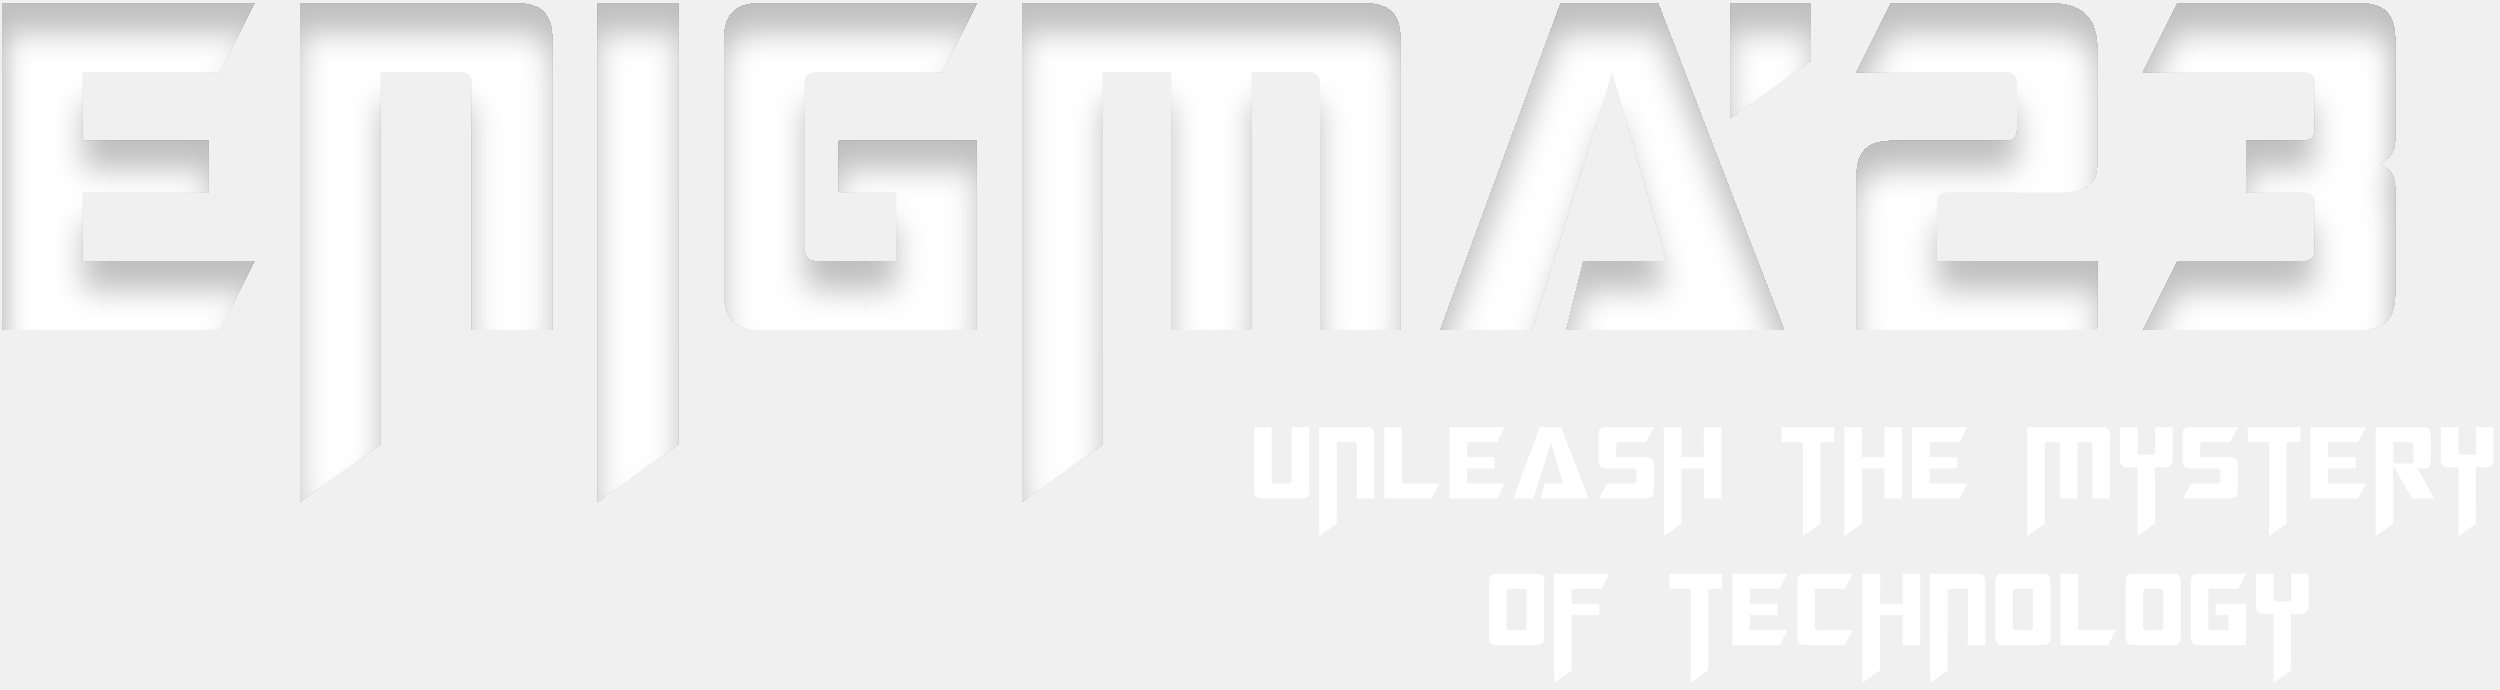
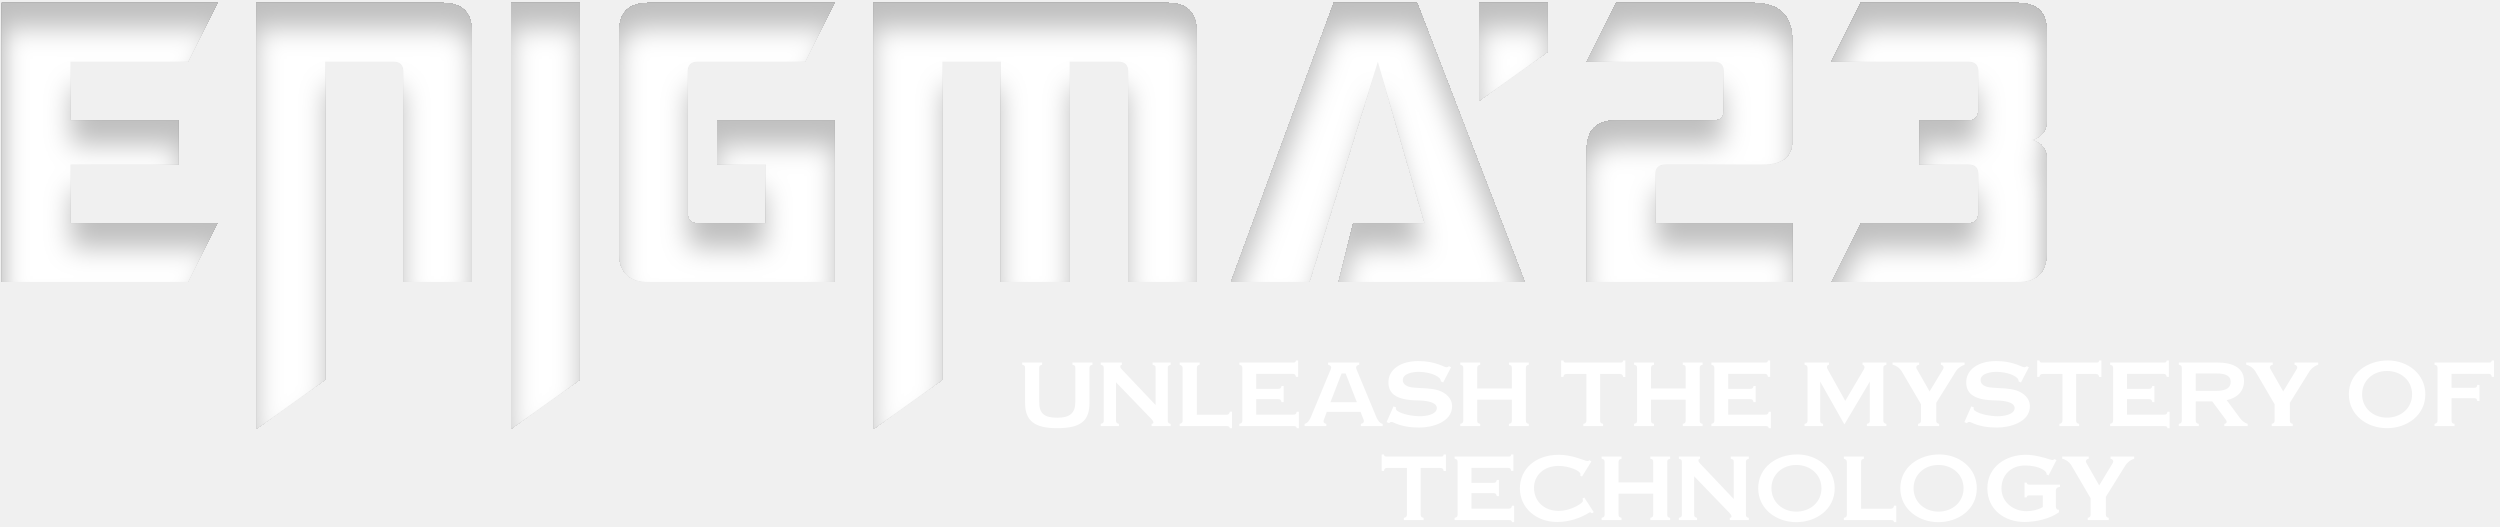
- <svg xmlns="http://www.w3.org/2000/svg" width="341" height="94" viewBox="0 0 341 94" fill="none">
+ <svg xmlns="http://www.w3.org/2000/svg" width="399" height="84" viewBox="0 0 399 84" fill="none">
  <g filter="url(#filter0_i_0_1)">
    <path d="M0.312 0.469H34.688L30 9.844H11.25V19.219H28.438V26.25H11.25V35.625H34.688L30 45H0.312V0.469ZM70.625 0.469C73.75 0.469 75.312 2.031 75.312 5.156V45H64.375V11.406C64.375 10.365 63.854 9.844 62.812 9.844H51.906L51.875 60.625L40.938 68.438V0.469H70.625ZM92.5 60.625L81.562 68.438V0.469H92.531L92.5 60.625ZM98.812 5.156C98.812 2.031 100.375 0.469 103.5 0.469H133.188L128.5 9.844H111.312C110.271 9.844 109.75 10.365 109.75 11.406V34.062C109.75 35.104 110.271 35.625 111.312 35.625H122.25V26.25H114.438V19.219H133.188V45H103.5C100.375 45 98.812 43.438 98.812 40.312V5.156ZM186.312 0.469C189.438 0.469 191 2.031 191 5.156V45H180.062V11.406C180.062 10.365 179.542 9.844 178.5 9.844H170.719V45H159.75V9.844H150.406L150.375 60.625L139.438 68.438V0.469H186.312ZM213.656 45L216 35.625H227.375L219.906 9.844L208.969 45H196.469L212.875 0.469H226.156L243.344 45H213.656ZM247 8.281L236.062 16.094V0.469H247V8.281ZM273.562 19.219C274.604 19.219 275.125 18.698 275.125 17.656V11.406C275.125 10.365 274.604 9.844 273.562 9.844H253.25L257.938 0.469H279.812C283.979 0.469 286.062 2.531 286.062 6.656V22.344C286.062 24.948 284.5 26.25 281.375 26.25H265.75C264.708 26.271 264.188 26.792 264.188 27.812V35.625H286.062L286.031 45H253.25V23.906C253.25 20.781 254.812 19.219 257.938 19.219H273.562ZM306.375 26.25V19.219H314.188C315.208 19.219 315.729 18.698 315.75 17.656V11.406C315.75 10.365 315.229 9.844 314.188 9.844H292.312L297 0.469H322C325.125 0.469 326.688 2.031 326.688 5.156V19.219C326.667 20.781 325.885 21.823 324.344 22.344C325.906 22.865 326.688 23.906 326.688 25.469V40.312C326.625 43.438 325.062 45 322 45H292.312L297 35.625H314.188C315.208 35.625 315.729 35.104 315.75 34.062V27.812C315.75 26.771 315.229 26.25 314.188 26.25H306.375Z" fill="white" />
  </g>
-   <path d="M177.55 68H172.081C171.402 68 171.06 67.658 171.056 66.975L171.049 58.259H173.448V65.607C173.448 65.835 173.562 65.949 173.79 65.949H175.841C176.069 65.949 176.183 65.835 176.183 65.607V58.259H178.575V66.975C178.566 67.658 178.224 68 177.55 68ZM186.437 58.259C187.12 58.259 187.462 58.601 187.462 59.284V68H185.069V60.651C185.069 60.423 184.955 60.31 184.728 60.31H182.342L182.335 71.418L179.942 73.127V58.259H186.437ZM188.829 58.259H191.222V65.949H196.349L195.323 68H188.829V58.259ZM197.716 58.259H205.235L204.21 60.31H200.108V62.36H203.868V63.898H200.108V65.949H205.235L204.21 68H197.716V58.259ZM210.191 68L210.704 65.949H213.192L211.559 60.31L209.166 68H206.432L210.021 58.259H212.926L216.686 68H210.191ZM218.06 59.113C218.06 58.544 218.401 58.259 219.085 58.259H225.579L224.554 60.31H220.794C220.566 60.31 220.452 60.423 220.452 60.651V62.019C220.452 62.246 220.566 62.36 220.794 62.36H224.554C225.237 62.36 225.579 62.702 225.579 63.386V66.975C225.579 67.658 225.237 68 224.554 68H218.06L219.256 65.949H222.845C223.073 65.949 223.187 65.835 223.187 65.607V64.24C223.187 64.012 223.073 63.898 222.845 63.898H219.085C218.401 63.898 218.06 63.557 218.06 62.873V59.113ZM229.339 63.898V71.418L226.946 73.127V58.259H229.346L229.353 62.36H232.415L232.408 58.259H234.801V68H232.415V63.898H229.339ZM245.916 60.31H243.018L243.011 58.259H250.195V60.31H248.309V71.418L245.916 73.127V60.31ZM253.962 63.898V71.418L251.569 73.127V58.259H253.969L253.976 62.36H257.038L257.031 58.259H259.424V68H257.038V63.898H253.962ZM260.798 58.259H268.317L267.292 60.31H263.19V62.36H266.95V63.898H263.19V65.949H268.317L267.292 68H260.798V58.259ZM286.774 58.259C287.458 58.259 287.8 58.601 287.8 59.284V68H285.407V60.651C285.407 60.423 285.293 60.31 285.065 60.31H283.363V68H280.964V60.31H278.92L278.913 71.418L276.521 73.127V58.259H286.774ZM296.345 62.702C296.345 63.386 296.001 63.727 295.312 63.727H293.945L293.952 71.418L291.56 73.127V63.727H290.186C289.507 63.727 289.165 63.386 289.16 62.702L289.167 58.259H291.56V61.677C291.564 61.905 291.678 62.019 291.901 62.019H293.61C293.838 62.019 293.952 61.905 293.952 61.677V58.259H296.345V62.702ZM297.712 59.113C297.712 58.544 298.054 58.259 298.737 58.259H305.231L304.206 60.31H300.446C300.218 60.31 300.104 60.423 300.104 60.651V62.019C300.104 62.246 300.218 62.36 300.446 62.36H304.206C304.89 62.36 305.231 62.702 305.231 63.386V66.975C305.231 67.658 304.89 68 304.206 68H297.712L298.908 65.949H302.497C302.725 65.949 302.839 65.835 302.839 65.607V64.24C302.839 64.012 302.725 63.898 302.497 63.898H298.737C298.054 63.898 297.712 63.557 297.712 62.873V59.113ZM309.504 60.31H306.605L306.599 58.259H313.783V60.31H311.896V71.418L309.504 73.127V60.31ZM315.157 58.259H322.677L321.651 60.31H317.55V62.36H321.31V63.898H317.55V65.949H322.677L321.651 68H315.157V58.259ZM326.437 63.516V71.418L324.044 73.127V58.259H330.538C331.222 58.259 331.563 58.601 331.563 59.284V62.873C331.563 63.557 331.279 63.898 330.709 63.898H329.731L332.076 68H329L326.437 63.516ZM329.171 63.215V60.651C329.171 60.423 329.057 60.31 328.829 60.31H326.437V63.215H329.171ZM340.108 62.702C340.108 63.386 339.764 63.727 339.076 63.727H337.709L337.716 71.418L335.323 73.127V63.727H333.949C333.27 63.727 332.928 63.386 332.924 62.702L332.931 58.259H335.323V61.677C335.328 61.905 335.442 62.019 335.665 62.019H337.374C337.602 62.019 337.716 61.905 337.716 61.677V58.259H340.108V62.702ZM205.502 85.607C205.502 85.835 205.616 85.949 205.844 85.949H207.895C208.122 85.949 208.236 85.835 208.236 85.607V80.651C208.232 80.424 208.118 80.31 207.895 80.31H205.844C205.616 80.31 205.502 80.424 205.502 80.651V85.607ZM210.629 86.975C210.629 87.658 210.287 88 209.604 88H204.135C203.451 88 203.109 87.658 203.109 86.975V79.284C203.109 78.601 203.451 78.259 204.135 78.259H209.604C210.287 78.259 210.629 78.601 210.629 79.284V86.975ZM211.996 78.259H219.516L218.49 80.31H214.389V82.36H218.148V83.898H214.389V91.418L211.996 93.127V78.259ZM230.624 80.31H227.726L227.719 78.259H234.903V80.31H233.017V91.418L230.624 93.127V80.31ZM236.277 78.259H243.797L242.771 80.31H238.67V82.36H242.43V83.898H238.67V85.949H243.797L242.771 88H236.277V78.259ZM245.164 79.284C245.164 78.601 245.506 78.259 246.189 78.259H252.684L251.658 80.31H247.898C247.671 80.31 247.557 80.424 247.557 80.651V85.607C247.557 85.835 247.671 85.949 247.898 85.949H252.684L251.658 88H246.189C245.506 88 245.164 87.658 245.164 86.975V79.284ZM256.443 83.898V91.418L254.051 93.127V78.259H256.45L256.457 82.36H259.52L259.513 78.259H261.905V88H259.52V83.898H256.443ZM269.773 78.259C270.457 78.259 270.799 78.601 270.799 79.284V88H268.406V80.651C268.406 80.424 268.292 80.31 268.064 80.31H265.679L265.672 91.418L263.279 93.127V78.259H269.773ZM274.559 85.607C274.559 85.835 274.673 85.949 274.9 85.949H276.951C277.179 85.949 277.293 85.835 277.293 85.607V80.651C277.288 80.424 277.174 80.31 276.951 80.31H274.9C274.673 80.31 274.559 80.424 274.559 80.651V85.607ZM279.686 86.975C279.686 87.658 279.344 88 278.66 88H273.191C272.508 88 272.166 87.658 272.166 86.975V79.284C272.166 78.601 272.508 78.259 273.191 78.259H278.66C279.344 78.259 279.686 78.601 279.686 79.284V86.975ZM281.053 78.259H283.445V85.949H288.572L287.547 88H281.053V78.259ZM292.332 85.607C292.332 85.835 292.446 85.949 292.674 85.949H294.725C294.952 85.949 295.066 85.835 295.066 85.607V80.651C295.062 80.424 294.948 80.31 294.725 80.31H292.674C292.446 80.31 292.332 80.424 292.332 80.651V85.607ZM297.459 86.975C297.459 87.658 297.117 88 296.434 88H290.965C290.281 88 289.939 87.658 289.939 86.975V79.284C289.939 78.601 290.281 78.259 290.965 78.259H296.434C297.117 78.259 297.459 78.601 297.459 79.284V86.975ZM298.826 79.284C298.826 78.601 299.168 78.259 299.852 78.259H306.346L305.32 80.31H301.561C301.333 80.31 301.219 80.424 301.219 80.651V85.607C301.219 85.835 301.333 85.949 301.561 85.949H303.953V83.898H302.244V82.36H306.346V88H299.852C299.168 88 298.826 87.658 298.826 86.975V79.284ZM314.891 82.702C314.891 83.386 314.547 83.728 313.858 83.728H312.491L312.498 91.418L310.105 93.127V83.728H308.731C308.052 83.728 307.711 83.386 307.706 82.702L307.713 78.259H310.105V81.677C310.11 81.905 310.224 82.019 310.447 82.019H312.156C312.384 82.019 312.498 81.905 312.498 81.677V78.259H314.891V82.702Z" fill="white" />
+   <path d="M174.356 57.864V58.214C173.992 58.298 173.88 58.396 173.88 58.774V64.304C173.88 67.23 172.424 68.336 168.714 68.336C165.088 68.336 163.604 67.146 163.604 64.304V58.774C163.604 58.396 163.52 58.284 163.142 58.214V57.864H166.32V58.214C165.956 58.284 165.858 58.396 165.858 58.774V64.164C165.858 66.026 166.698 66.67 168.728 66.67C170.786 66.67 171.626 65.914 171.626 64.108V58.774C171.626 58.396 171.528 58.284 171.164 58.214V57.864H174.356ZM186.838 67.65V68H183.8V67.65C184.262 67.594 184.066 67.202 183.786 66.894L178.116 61.014V67.09C178.116 67.44 178.172 67.524 178.578 67.65V68H175.68V67.65C176.1 67.552 176.156 67.426 176.156 67.09V58.774C176.156 58.41 176.072 58.298 175.68 58.214V57.864H179.054V58.214C178.886 58.242 178.802 58.326 178.802 58.508C178.802 58.69 178.914 58.844 179.04 58.956L184.43 64.64V58.774C184.43 58.438 184.43 58.354 183.954 58.214V57.864H186.838V58.214C186.418 58.34 186.376 58.452 186.376 58.774V67.09C186.376 67.44 186.46 67.566 186.838 67.65ZM196.63 65.704V68.336H196.28C196.21 68.056 196.098 68 195.72 68H188.272V67.65C188.622 67.566 188.748 67.468 188.748 67.09V58.788C188.748 58.424 188.594 58.312 188.272 58.214V57.864H191.464V58.214C191.1 58.312 191.016 58.396 191.016 58.788V66.194H195.72C196.084 66.194 196.21 66.054 196.28 65.704H196.63ZM207.294 65.718V68.336H206.958C206.902 68.098 206.846 68 206.398 68H197.802V67.65C198.152 67.552 198.278 67.468 198.278 67.076V58.774C198.278 58.396 198.166 58.298 197.802 58.214V57.864H206.272C206.664 57.864 206.776 57.864 206.832 57.528H207.182V60.146H206.832C206.762 59.838 206.678 59.67 206.356 59.67H200.49V62.064H203.962C204.354 62.064 204.424 61.98 204.536 61.602H204.872V64.178H204.536C204.452 63.814 204.34 63.702 203.962 63.702H200.49V66.18H206.384C206.776 66.18 206.874 66.082 206.958 65.718H207.294ZM217.142 65.732H211.752L211.346 66.852C211.122 67.314 211.262 67.566 211.682 67.65V68H208.21V67.65C208.728 67.524 208.966 67.076 209.176 66.656L212.368 58.984C212.508 58.676 212.536 58.368 211.962 58.214V57.864H216.932V58.214C216.316 58.368 216.386 58.704 216.526 59.012L219.704 66.656C219.914 67.076 220.152 67.524 220.67 67.65V68H217.198V67.65C217.618 67.566 217.8 67.314 217.576 66.852L217.142 65.732ZM216.554 64.192L214.762 59.6H214.118L212.34 64.192H216.554ZM231.756 64.822C231.756 67.384 228.564 68.238 226.534 68.238C225.106 68.238 223.72 68.056 222.418 67.44C222.138 67.314 221.9 67.272 221.704 67.538L221.298 67.37L222.404 64.864L222.796 65.004C222.74 65.186 222.768 65.396 222.95 65.536C223.776 66.152 225.554 66.432 226.604 66.432C227.402 66.432 229.32 66.236 229.32 65.102C229.32 64.458 228.466 64.01 226.744 63.926C225.372 63.884 223.622 63.87 222.488 63.016C221.872 62.554 221.592 61.854 221.592 61.014C221.592 58.984 223.51 57.626 226.366 57.626C227.542 57.626 228.858 57.808 230.258 58.41C230.762 58.648 230.958 58.69 231.266 58.452L231.588 58.62L230.328 61.042L229.95 60.86C229.95 60.65 229.894 60.51 229.74 60.342C228.956 59.6 227.402 59.348 226.366 59.348C225.61 59.348 223.888 59.572 223.888 60.65C223.888 61.658 225.162 61.854 225.89 61.882C227.262 61.98 228.452 61.952 229.6 62.316C230.776 62.708 231.756 63.576 231.756 64.822ZM243.995 67.65V68H240.831V67.65C241.181 67.566 241.293 67.482 241.293 67.076V63.786H235.763V67.076C235.763 67.468 235.847 67.538 236.239 67.65V68H233.061V67.65C233.453 67.538 233.537 67.468 233.537 67.076V58.774C233.537 58.41 233.453 58.298 233.061 58.214V57.864H236.239V58.214C235.861 58.298 235.763 58.424 235.763 58.774V61.994H241.293V58.774C241.293 58.382 241.223 58.298 240.831 58.214V57.864H243.995V58.214C243.617 58.298 243.533 58.396 243.533 58.774V67.076C243.533 67.454 243.589 67.552 243.995 67.65ZM259.408 57.528V60.174H259.058C258.988 59.824 258.862 59.684 258.498 59.684H255.376V67.076C255.376 67.468 255.488 67.552 255.852 67.65V68H252.702V67.65C253.066 67.58 253.192 67.426 253.192 67.076V59.684H250.07C249.692 59.684 249.594 59.796 249.51 60.16H249.16V57.528H249.51C249.594 57.878 249.706 57.864 250.07 57.864H258.498C258.876 57.864 258.974 57.892 259.058 57.528H259.408ZM271.736 67.65V68H268.572V67.65C268.922 67.566 269.034 67.482 269.034 67.076V63.786H263.504V67.076C263.504 67.468 263.588 67.538 263.98 67.65V68H260.802V67.65C261.194 67.538 261.278 67.468 261.278 67.076V58.774C261.278 58.41 261.194 58.298 260.802 58.214V57.864H263.98V58.214C263.602 58.298 263.504 58.424 263.504 58.774V61.994H269.034V58.774C269.034 58.382 268.964 58.298 268.572 58.214V57.864H271.736V58.214C271.358 58.298 271.274 58.396 271.274 58.774V67.076C271.274 67.454 271.33 67.552 271.736 67.65ZM282.626 65.718V68.336H282.29C282.234 68.098 282.178 68 281.73 68H273.134V67.65C273.484 67.552 273.61 67.468 273.61 67.076V58.774C273.61 58.396 273.498 58.298 273.134 58.214V57.864H281.604C281.996 57.864 282.108 57.864 282.164 57.528H282.514V60.146H282.164C282.094 59.838 282.01 59.67 281.688 59.67H275.822V62.064H279.294C279.686 62.064 279.756 61.98 279.868 61.602H280.204V64.178H279.868C279.784 63.814 279.672 63.702 279.294 63.702H275.822V66.18H281.716C282.108 66.18 282.206 66.082 282.29 65.718H282.626ZM301.071 67.65V68H297.949V67.65C298.313 67.566 298.425 67.454 298.425 67.09V60.902L294.365 67.734L290.501 60.902V67.09C290.501 67.468 290.599 67.552 290.963 67.65V68H288.009V67.65C288.359 67.566 288.485 67.468 288.485 67.09V58.774C288.485 58.396 288.359 58.298 288.009 58.214V57.864H291.901V58.214C291.593 58.256 291.495 58.578 291.649 58.858L294.505 63.982L297.473 58.956C297.655 58.634 297.599 58.326 297.263 58.214V57.864H301.071V58.214C300.623 58.34 300.581 58.452 300.581 58.774V67.09C300.581 67.454 300.707 67.566 301.071 67.65ZM313.547 57.864V58.214C313.015 58.368 312.525 58.746 312.203 59.18L309.025 64.29V67.076C309.025 67.468 309.123 67.552 309.487 67.65V68H306.127V67.65C306.477 67.552 306.589 67.454 306.589 67.076V64.514L303.467 59.18C303.131 58.704 302.655 58.34 302.053 58.214V57.864H306.295V58.214C305.805 58.298 305.735 58.648 305.973 58.984L307.961 62.47L310.075 58.984C310.327 58.634 310.173 58.284 309.767 58.214V57.864H313.547ZM323.973 64.822C323.973 67.384 320.781 68.238 318.751 68.238C317.323 68.238 315.937 68.056 314.635 67.44C314.355 67.314 314.117 67.272 313.921 67.538L313.515 67.37L314.621 64.864L315.013 65.004C314.957 65.186 314.985 65.396 315.167 65.536C315.993 66.152 317.771 66.432 318.821 66.432C319.619 66.432 321.537 66.236 321.537 65.102C321.537 64.458 320.683 64.01 318.961 63.926C317.589 63.884 315.839 63.87 314.705 63.016C314.089 62.554 313.809 61.854 313.809 61.014C313.809 58.984 315.727 57.626 318.583 57.626C319.759 57.626 321.075 57.808 322.475 58.41C322.979 58.648 323.175 58.69 323.483 58.452L323.805 58.62L322.545 61.042L322.167 60.86C322.167 60.65 322.111 60.51 321.957 60.342C321.173 59.6 319.619 59.348 318.583 59.348C317.827 59.348 316.105 59.572 316.105 60.65C316.105 61.658 317.379 61.854 318.107 61.882C319.479 61.98 320.669 61.952 321.817 62.316C322.993 62.708 323.973 63.576 323.973 64.822ZM335.383 57.528V60.174H335.033C334.963 59.824 334.837 59.684 334.473 59.684H331.351V67.076C331.351 67.468 331.463 67.552 331.827 67.65V68H328.677V67.65C329.041 67.58 329.167 67.426 329.167 67.076V59.684H326.045C325.667 59.684 325.569 59.796 325.485 60.16H325.135V57.528H325.485C325.569 57.878 325.681 57.864 326.045 57.864H334.473C334.851 57.864 334.949 57.892 335.033 57.528H335.383ZM346.268 65.718V68.336H345.932C345.876 68.098 345.82 68 345.372 68H336.776V67.65C337.126 67.552 337.252 67.468 337.252 67.076V58.774C337.252 58.396 337.14 58.298 336.776 58.214V57.864H345.246C345.638 57.864 345.75 57.864 345.806 57.528H346.156V60.146H345.806C345.736 59.838 345.652 59.67 345.33 59.67H339.464V62.064H342.936C343.328 62.064 343.398 61.98 343.51 61.602H343.846V64.178H343.51C343.426 63.814 343.314 63.702 342.936 63.702H339.464V66.18H345.358C345.75 66.18 345.848 66.082 345.932 65.718H346.268ZM356.015 60.944C356.015 59.572 354.349 59.6 353.369 59.6H350.443V62.386H353.439C354.461 62.386 356.015 62.33 356.015 60.944ZM358.731 67.65V68H355.007V67.65C355.189 67.622 355.371 67.538 355.371 67.328C355.371 67.174 355.259 66.992 355.147 66.852L353.075 64.066H350.443V67.09C350.443 67.468 350.569 67.566 350.933 67.65V68H347.741V67.65C348.105 67.566 348.217 67.454 348.217 67.09V58.774C348.217 58.396 348.105 58.298 347.741 58.214V57.864H353.943C355.847 57.864 358.143 58.424 358.143 60.79C358.143 62.526 357.009 63.506 355.385 63.87L357.471 66.684C357.821 67.16 358.199 67.482 358.731 67.65ZM369.985 57.864V58.214C369.453 58.368 368.963 58.746 368.641 59.18L365.463 64.29V67.076C365.463 67.468 365.561 67.552 365.925 67.65V68H362.565V67.65C362.915 67.552 363.027 67.454 363.027 67.076V64.514L359.905 59.18C359.569 58.704 359.093 58.34 358.491 58.214V57.864H362.733V58.214C362.243 58.298 362.173 58.648 362.411 58.984L364.399 62.47L366.513 58.984C366.765 58.634 366.611 58.284 366.205 58.214V57.864H369.985ZM387.084 62.932C387.084 66.278 384.158 68.336 380.952 68.336C377.774 68.336 374.876 66.236 374.876 62.932C374.876 59.53 377.872 57.528 381.106 57.528C384.256 57.528 387.084 59.67 387.084 62.932ZM384.97 62.932C384.97 60.72 383.178 59.208 380.952 59.208C378.754 59.208 376.99 60.72 376.99 62.932C376.99 65.116 378.754 66.656 380.952 66.656C383.178 66.656 384.97 65.144 384.97 62.932ZM398.044 57.528V60.146H397.694C397.61 59.796 397.526 59.67 397.204 59.67H391.268V61.896H394.81C395.258 61.896 395.3 61.798 395.37 61.434H395.72V63.996H395.37C395.314 63.646 395.216 63.548 394.81 63.548H391.268V67.09C391.268 67.496 391.394 67.58 391.744 67.65V68H388.552V67.65C388.902 67.552 389.028 67.468 389.028 67.076V58.774C389.028 58.396 388.916 58.298 388.552 58.214V57.864H397.134C397.512 57.864 397.624 57.864 397.694 57.528H398.044ZM230.766 72.528V75.174H230.416C230.346 74.824 230.22 74.684 229.856 74.684H226.734V82.076C226.734 82.468 226.846 82.552 227.21 82.65V83H224.06V82.65C224.424 82.58 224.55 82.426 224.55 82.076V74.684H221.428C221.05 74.684 220.952 74.796 220.868 75.16H220.518V72.528H220.868C220.952 72.878 221.064 72.864 221.428 72.864H229.856C230.234 72.864 230.332 72.892 230.416 72.528H230.766ZM241.651 80.718V83.336H241.315C241.259 83.098 241.203 83 240.755 83H232.159V82.65C232.509 82.552 232.635 82.468 232.635 82.076V73.774C232.635 73.396 232.523 73.298 232.159 73.214V72.864H240.629C241.021 72.864 241.133 72.864 241.189 72.528H241.539V75.146H241.189C241.119 74.838 241.035 74.67 240.713 74.67H234.847V77.064H238.319C238.711 77.064 238.781 76.98 238.893 76.602H239.229V79.178H238.893C238.809 78.814 238.697 78.702 238.319 78.702H234.847V81.18H240.741C241.133 81.18 241.231 81.082 241.315 80.718H241.651ZM252.85 79.402L254.362 81.74L254.082 81.922C253.928 81.81 253.788 81.712 253.676 81.782C252.248 82.692 250.442 83.308 248.538 83.308C245.136 83.308 242.574 81.026 242.574 77.96C242.574 74.852 245.052 72.584 248.79 72.584C250.75 72.584 252.654 73.396 253.088 73.536C253.256 73.592 253.536 73.606 253.69 73.452L253.984 73.648L252.486 76.056L252.178 75.874L252.248 75.692C252.248 75.132 250.428 74.362 248.734 74.362C246.424 74.362 244.828 75.846 244.828 77.848C244.828 79.99 246.424 81.544 248.79 81.544C250.442 81.544 252.178 80.592 252.57 80.102C252.682 79.962 252.626 79.752 252.556 79.584L252.85 79.402ZM266.554 82.65V83H263.39V82.65C263.74 82.566 263.852 82.482 263.852 82.076V78.786H258.322V82.076C258.322 82.468 258.406 82.538 258.798 82.65V83H255.62V82.65C256.012 82.538 256.096 82.468 256.096 82.076V73.774C256.096 73.41 256.012 73.298 255.62 73.214V72.864H258.798V73.214C258.42 73.298 258.322 73.424 258.322 73.774V76.994H263.852V73.774C263.852 73.382 263.782 73.298 263.39 73.214V72.864H266.554V73.214C266.176 73.298 266.092 73.396 266.092 73.774V82.076C266.092 82.454 266.148 82.552 266.554 82.65ZM279.11 82.65V83H276.072V82.65C276.534 82.594 276.338 82.202 276.058 81.894L270.388 76.014V82.09C270.388 82.44 270.444 82.524 270.85 82.65V83H267.952V82.65C268.372 82.552 268.428 82.426 268.428 82.09V73.774C268.428 73.41 268.344 73.298 267.952 73.214V72.864H271.326V73.214C271.158 73.242 271.074 73.326 271.074 73.508C271.074 73.69 271.186 73.844 271.312 73.956L276.702 79.64V73.774C276.702 73.438 276.702 73.354 276.226 73.214V72.864H279.11V73.214C278.69 73.34 278.648 73.452 278.648 73.774V82.09C278.648 82.44 278.732 82.566 279.11 82.65ZM292.817 77.932C292.817 81.278 289.891 83.336 286.685 83.336C283.507 83.336 280.609 81.236 280.609 77.932C280.609 74.53 283.605 72.528 286.839 72.528C289.989 72.528 292.817 74.67 292.817 77.932ZM290.703 77.932C290.703 75.72 288.911 74.208 286.685 74.208C284.487 74.208 282.723 75.72 282.723 77.932C282.723 80.116 284.487 81.656 286.685 81.656C288.911 81.656 290.703 80.144 290.703 77.932ZM302.642 80.704V83.336H302.292C302.222 83.056 302.11 83 301.732 83H294.284V82.65C294.634 82.566 294.76 82.468 294.76 82.09V73.788C294.76 73.424 294.606 73.312 294.284 73.214V72.864H297.476V73.214C297.112 73.312 297.028 73.396 297.028 73.788V81.194H301.732C302.096 81.194 302.222 81.054 302.292 80.704H302.642ZM315.498 77.932C315.498 81.278 312.572 83.336 309.366 83.336C306.188 83.336 303.29 81.236 303.29 77.932C303.29 74.53 306.286 72.528 309.52 72.528C312.67 72.528 315.498 74.67 315.498 77.932ZM313.384 77.932C313.384 75.72 311.592 74.208 309.366 74.208C307.168 74.208 305.404 75.72 305.404 77.932C305.404 80.116 307.168 81.656 309.366 81.656C311.592 81.656 313.384 80.144 313.384 77.932ZM326.029 80.928V79.066H324.083C323.705 79.066 323.565 79.024 323.439 79.388H323.117V77.022H323.453C323.523 77.358 323.719 77.358 324.083 77.358H328.773V77.708C328.409 77.75 328.115 77.862 328.115 78.352V80.788C328.115 81.18 328.269 81.362 328.605 81.362V81.754C327.191 82.79 324.951 83.308 323.089 83.308C319.967 83.308 317.181 81.362 317.181 77.932C317.181 74.488 320.149 72.584 323.313 72.584C324.643 72.584 326.099 72.976 327.345 73.382C327.625 73.48 327.779 73.396 327.863 73.27L328.213 73.424L326.953 75.874L326.631 75.72C326.687 75.412 326.393 75.146 326.071 74.95C325.189 74.446 324.139 74.292 323.159 74.292C321.031 74.292 319.435 75.748 319.435 77.96C319.435 80.2 321.395 81.586 323.411 81.586C324.377 81.586 325.287 81.362 326.029 80.928ZM340.618 72.864V73.214C340.086 73.368 339.596 73.746 339.274 74.18L336.096 79.29V82.076C336.096 82.468 336.194 82.552 336.558 82.65V83H333.198V82.65C333.548 82.552 333.66 82.454 333.66 82.076V79.514L330.538 74.18C330.202 73.704 329.726 73.34 329.124 73.214V72.864H333.366V73.214C332.876 73.298 332.806 73.648 333.044 73.984L335.032 77.47L337.146 73.984C337.398 73.634 337.244 73.284 336.838 73.214V72.864H340.618Z" fill="white" />
  <defs>
    <filter id="filter0_i_0_1" x="0.312" y="0.469" width="326.375" height="71.969" filterUnits="userSpaceOnUse" color-interpolation-filters="sRGB">
      <feFlood flood-opacity="0" result="BackgroundImageFix" />
      <feBlend mode="normal" in="SourceGraphic" in2="BackgroundImageFix" result="shape" />
      <feColorMatrix in="SourceAlpha" type="matrix" values="0 0 0 0 0 0 0 0 0 0 0 0 0 0 0 0 0 0 127 0" result="hardAlpha" />
      <feOffset dy="4" />
      <feGaussianBlur stdDeviation="2" />
      <feComposite in2="hardAlpha" operator="arithmetic" k2="-1" k3="1" />
      <feColorMatrix type="matrix" values="0 0 0 0 0 0 0 0 0 0 0 0 0 0 0 0 0 0 0.25 0" />
      <feBlend mode="normal" in2="shape" result="effect1_innerShadow_0_1" />
    </filter>
  </defs>
</svg>
